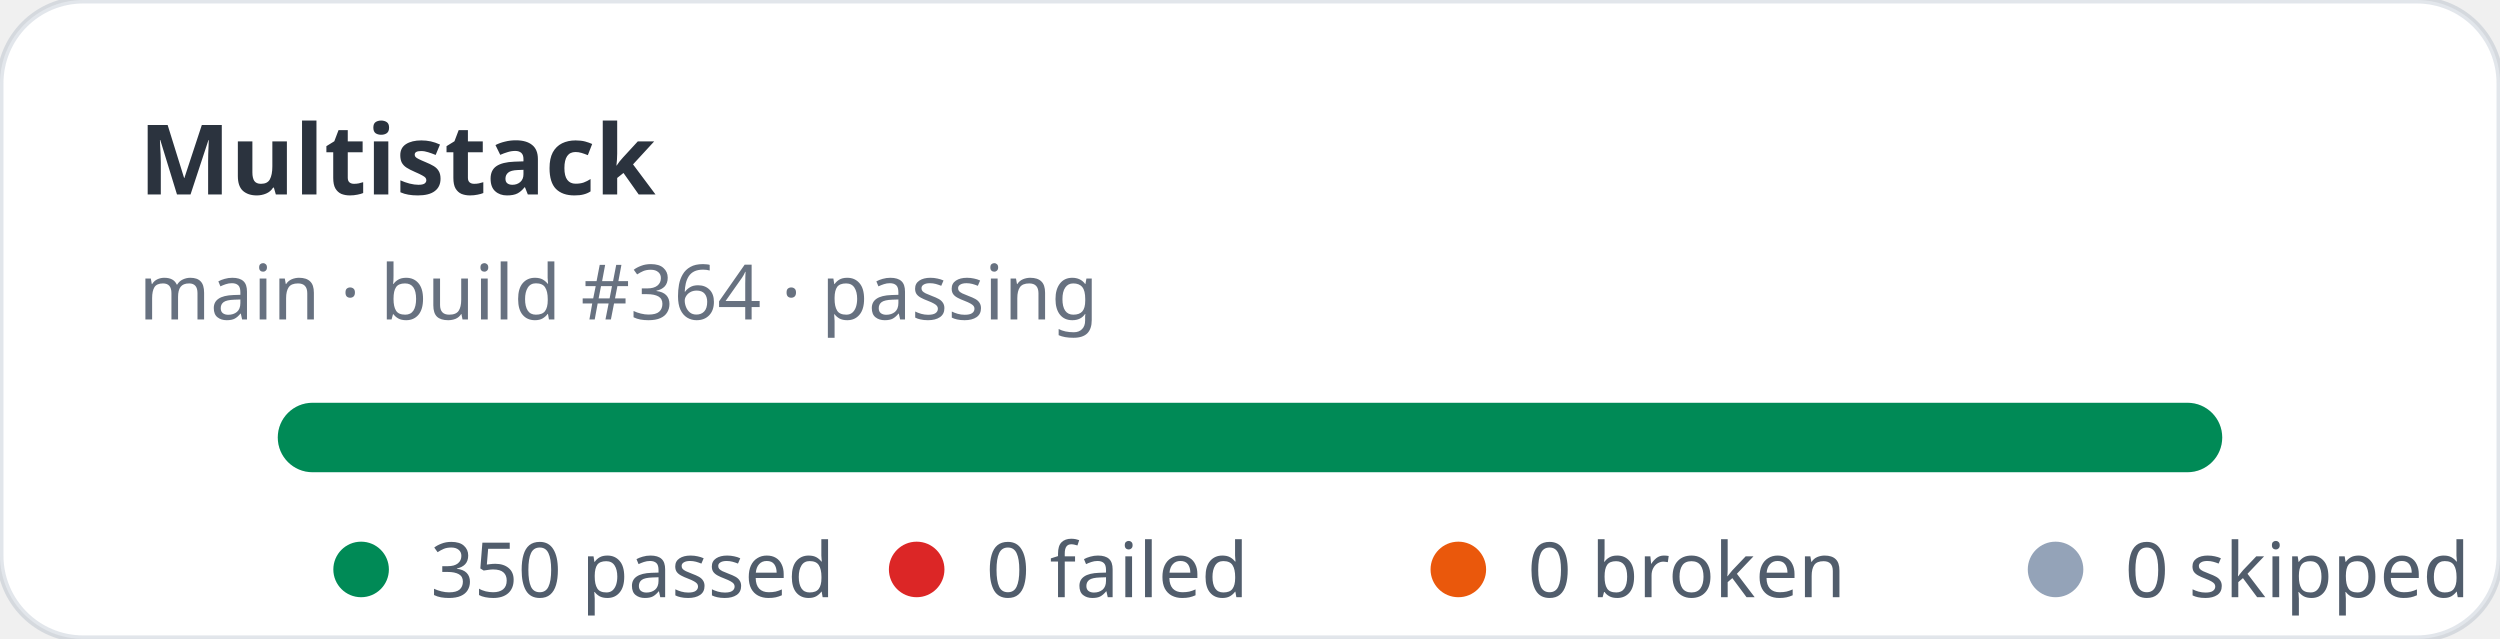
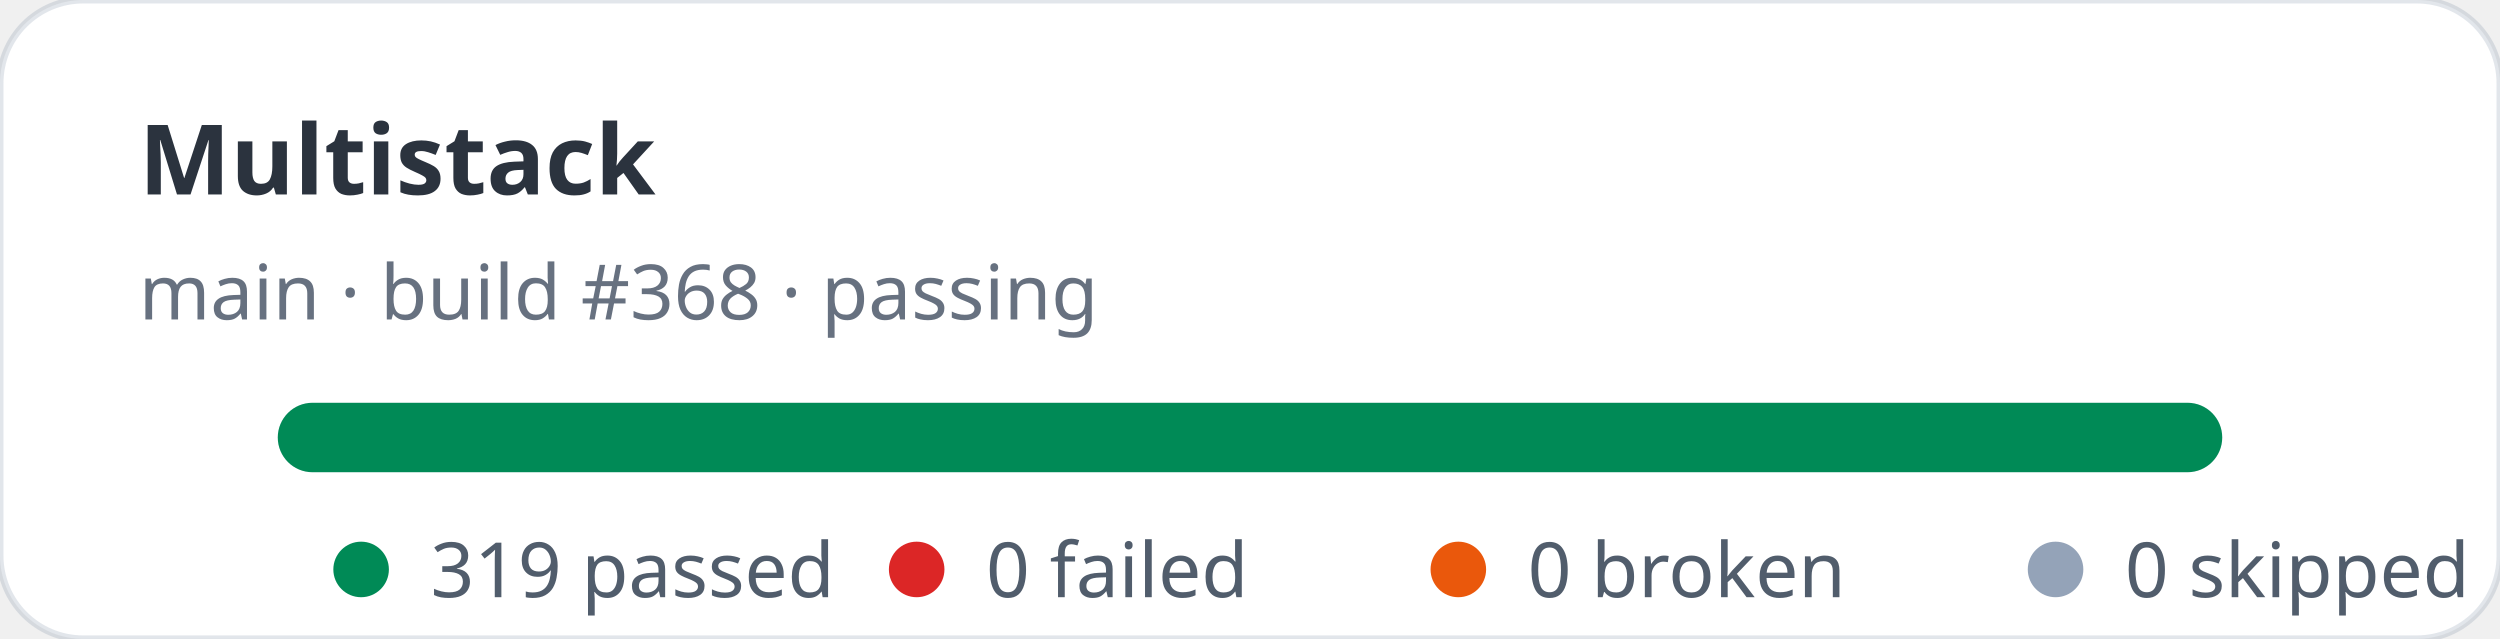
- <svg xmlns="http://www.w3.org/2000/svg" width="360" height="92" viewBox="0 0 360 92" role="img" aria-label="Multistack stats: 350 passed, 0 failed">
+ <svg xmlns="http://www.w3.org/2000/svg" width="360" height="92" viewBox="0 0 360 92" role="img" aria-label="Multistack stats: 319 passed, 0 failed">
  <rect width="360" height="92" rx="12" fill="#ffffff" stroke="rgba(11,48,86,0.12)" />
  <text x="20" y="28" fill="rgba(1,10,24,0.83)" font-family="ui-sans-serif,system-ui,sans-serif" font-size="14" font-weight="700">Multistack</text>
-   <text x="20" y="46" fill="rgba(2,19,44,0.6)" font-family="ui-sans-serif,system-ui,sans-serif" font-size="11">main · build #364 · passing</text>
+   <text x="20" y="46" fill="rgba(2,19,44,0.6)" font-family="ui-sans-serif,system-ui,sans-serif" font-size="11">main · build #368 · passing</text>
  <rect x="40" y="58" width="280" height="10" rx="5" fill="#e2e8f0" />
  <rect x="40" y="58" width="280" height="10" rx="5" fill="#008a56" />
  <g font-family="ui-sans-serif,system-ui,sans-serif" font-size="11" fill="rgba(1,18,40,0.68)">
    <circle cx="52" cy="82" r="4" fill="#008a56" />
-     <text x="62" y="86">350 passed</text>
+     <text x="62" y="86">319 passed</text>
    <circle cx="132" cy="82" r="4" fill="#dc2626" />
    <text x="142" y="86">0 failed</text>
    <circle cx="210" cy="82" r="4" fill="#ea580c" />
    <text x="220" y="86">0 broken</text>
    <circle cx="296" cy="82" r="4" fill="#94a3b8" />
    <text x="306" y="86">0 skipped</text>
  </g>
</svg>
